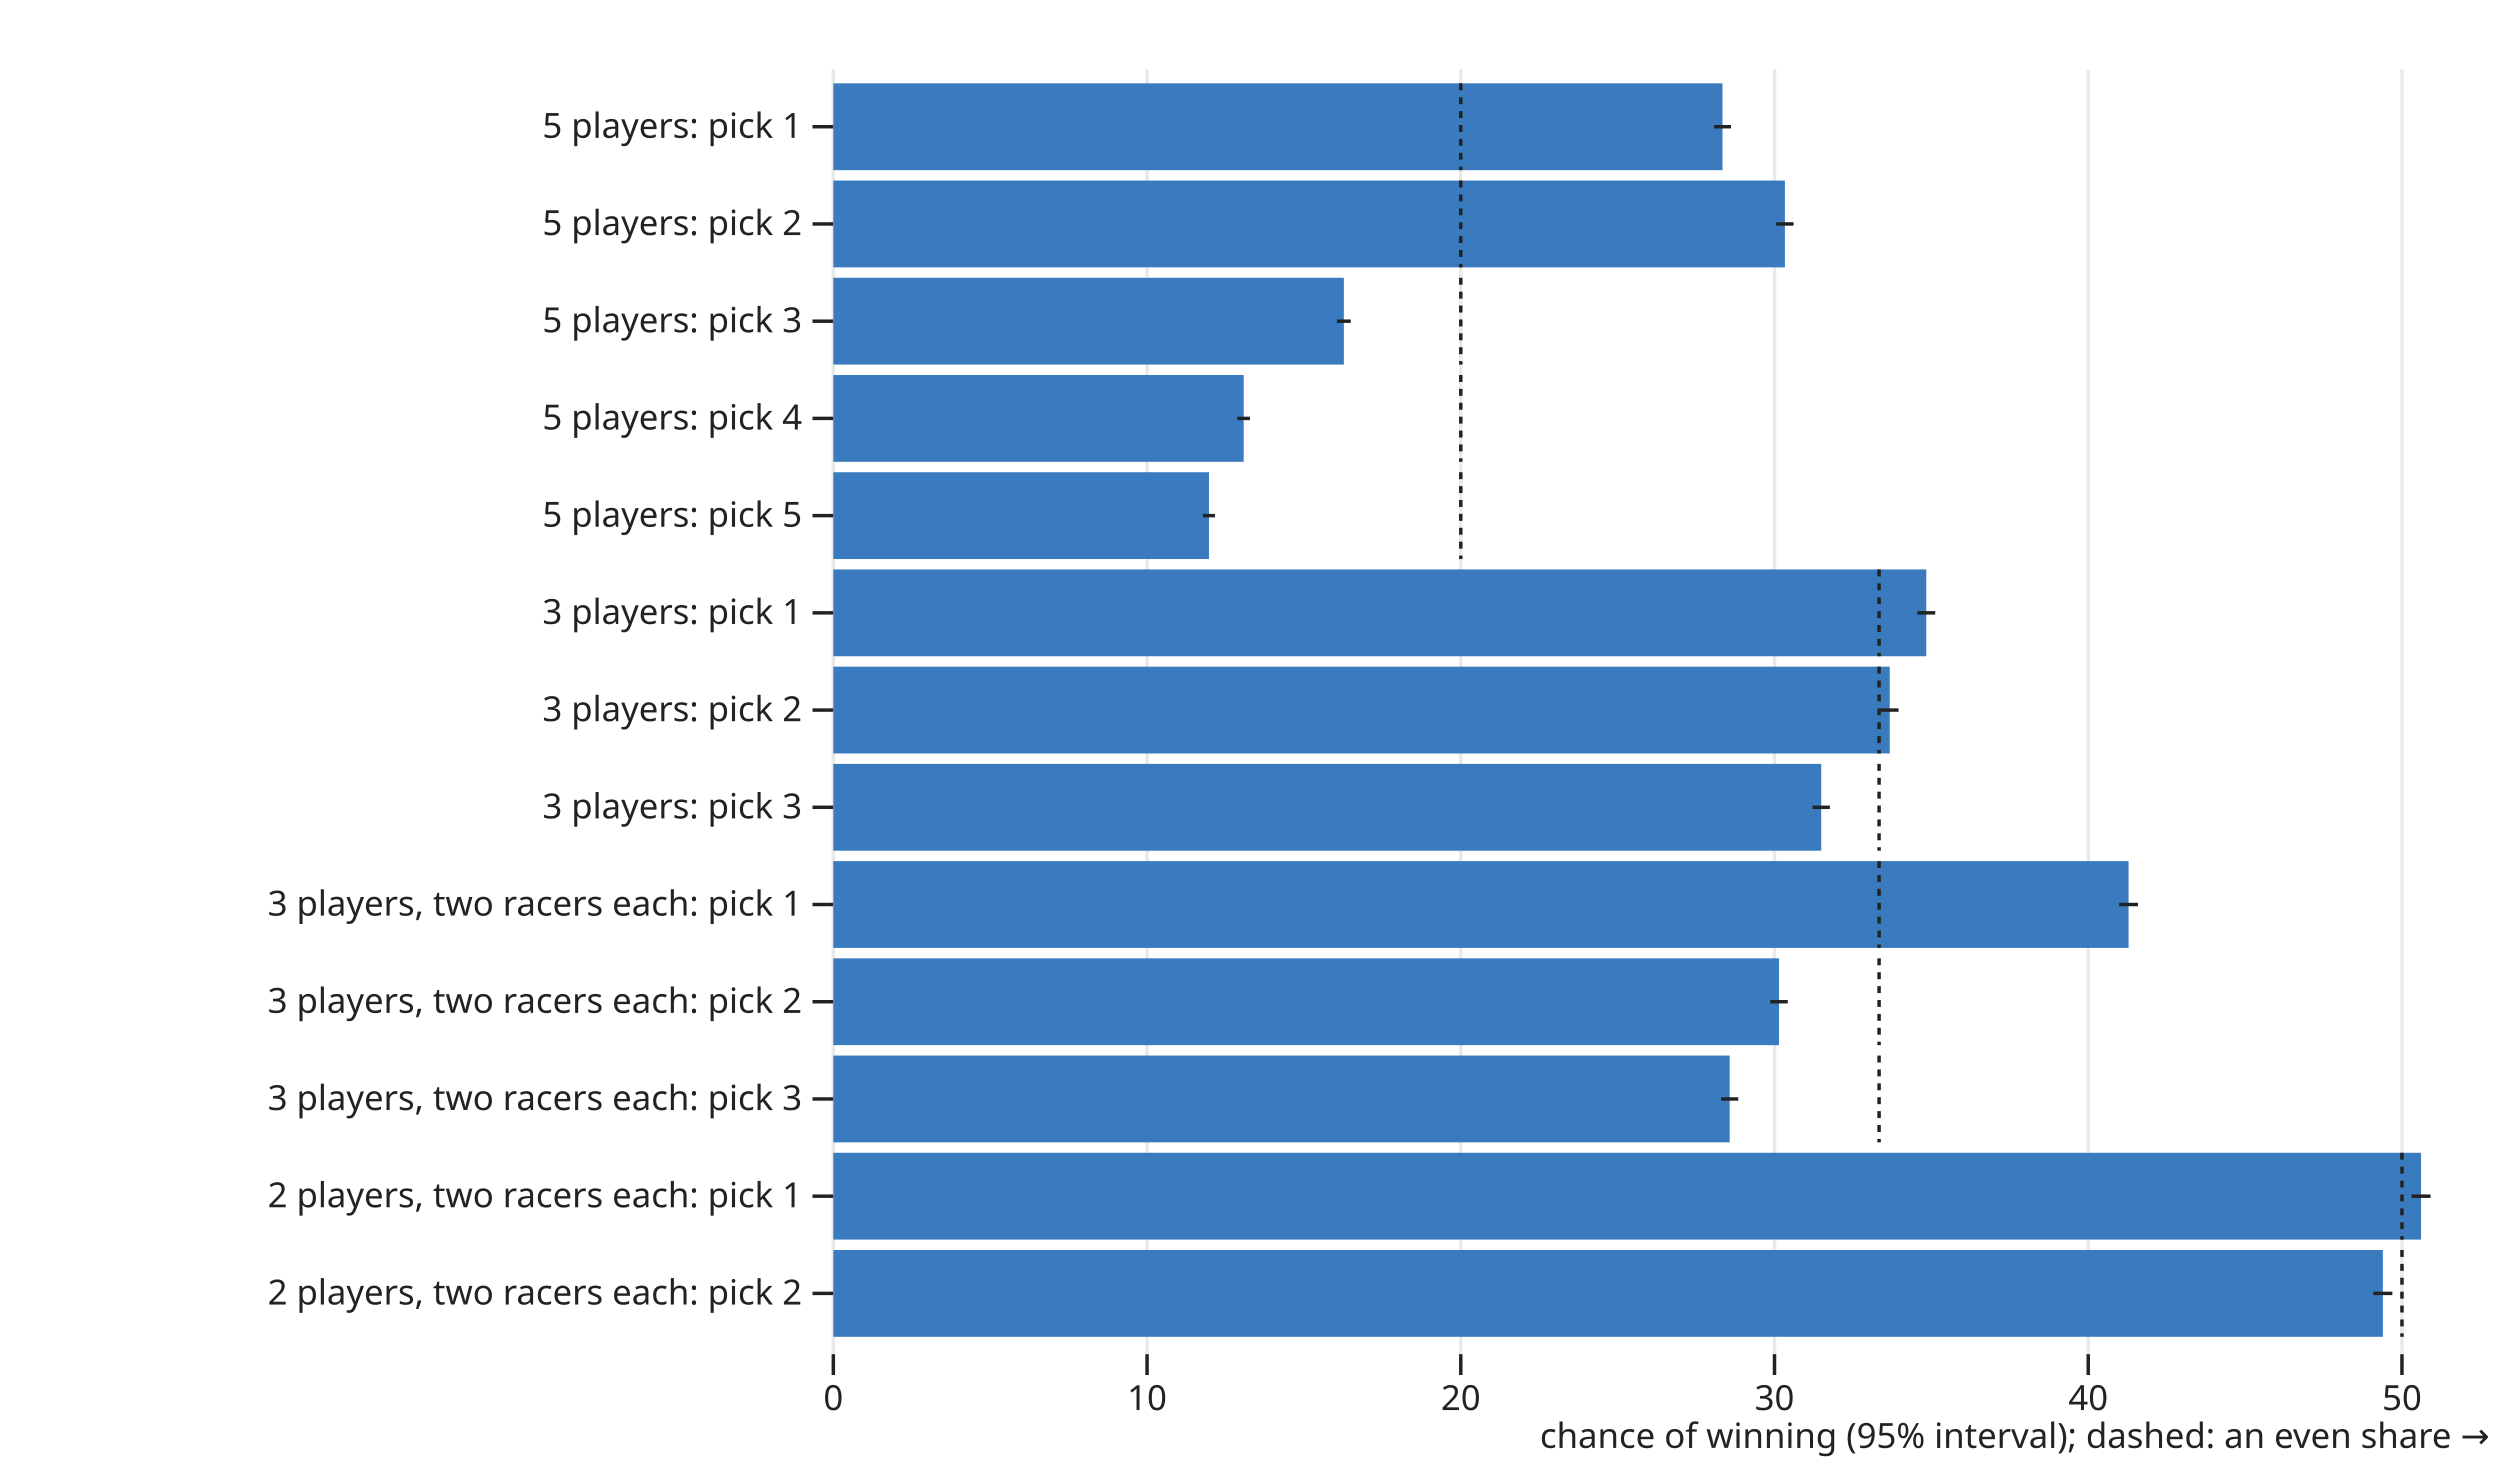
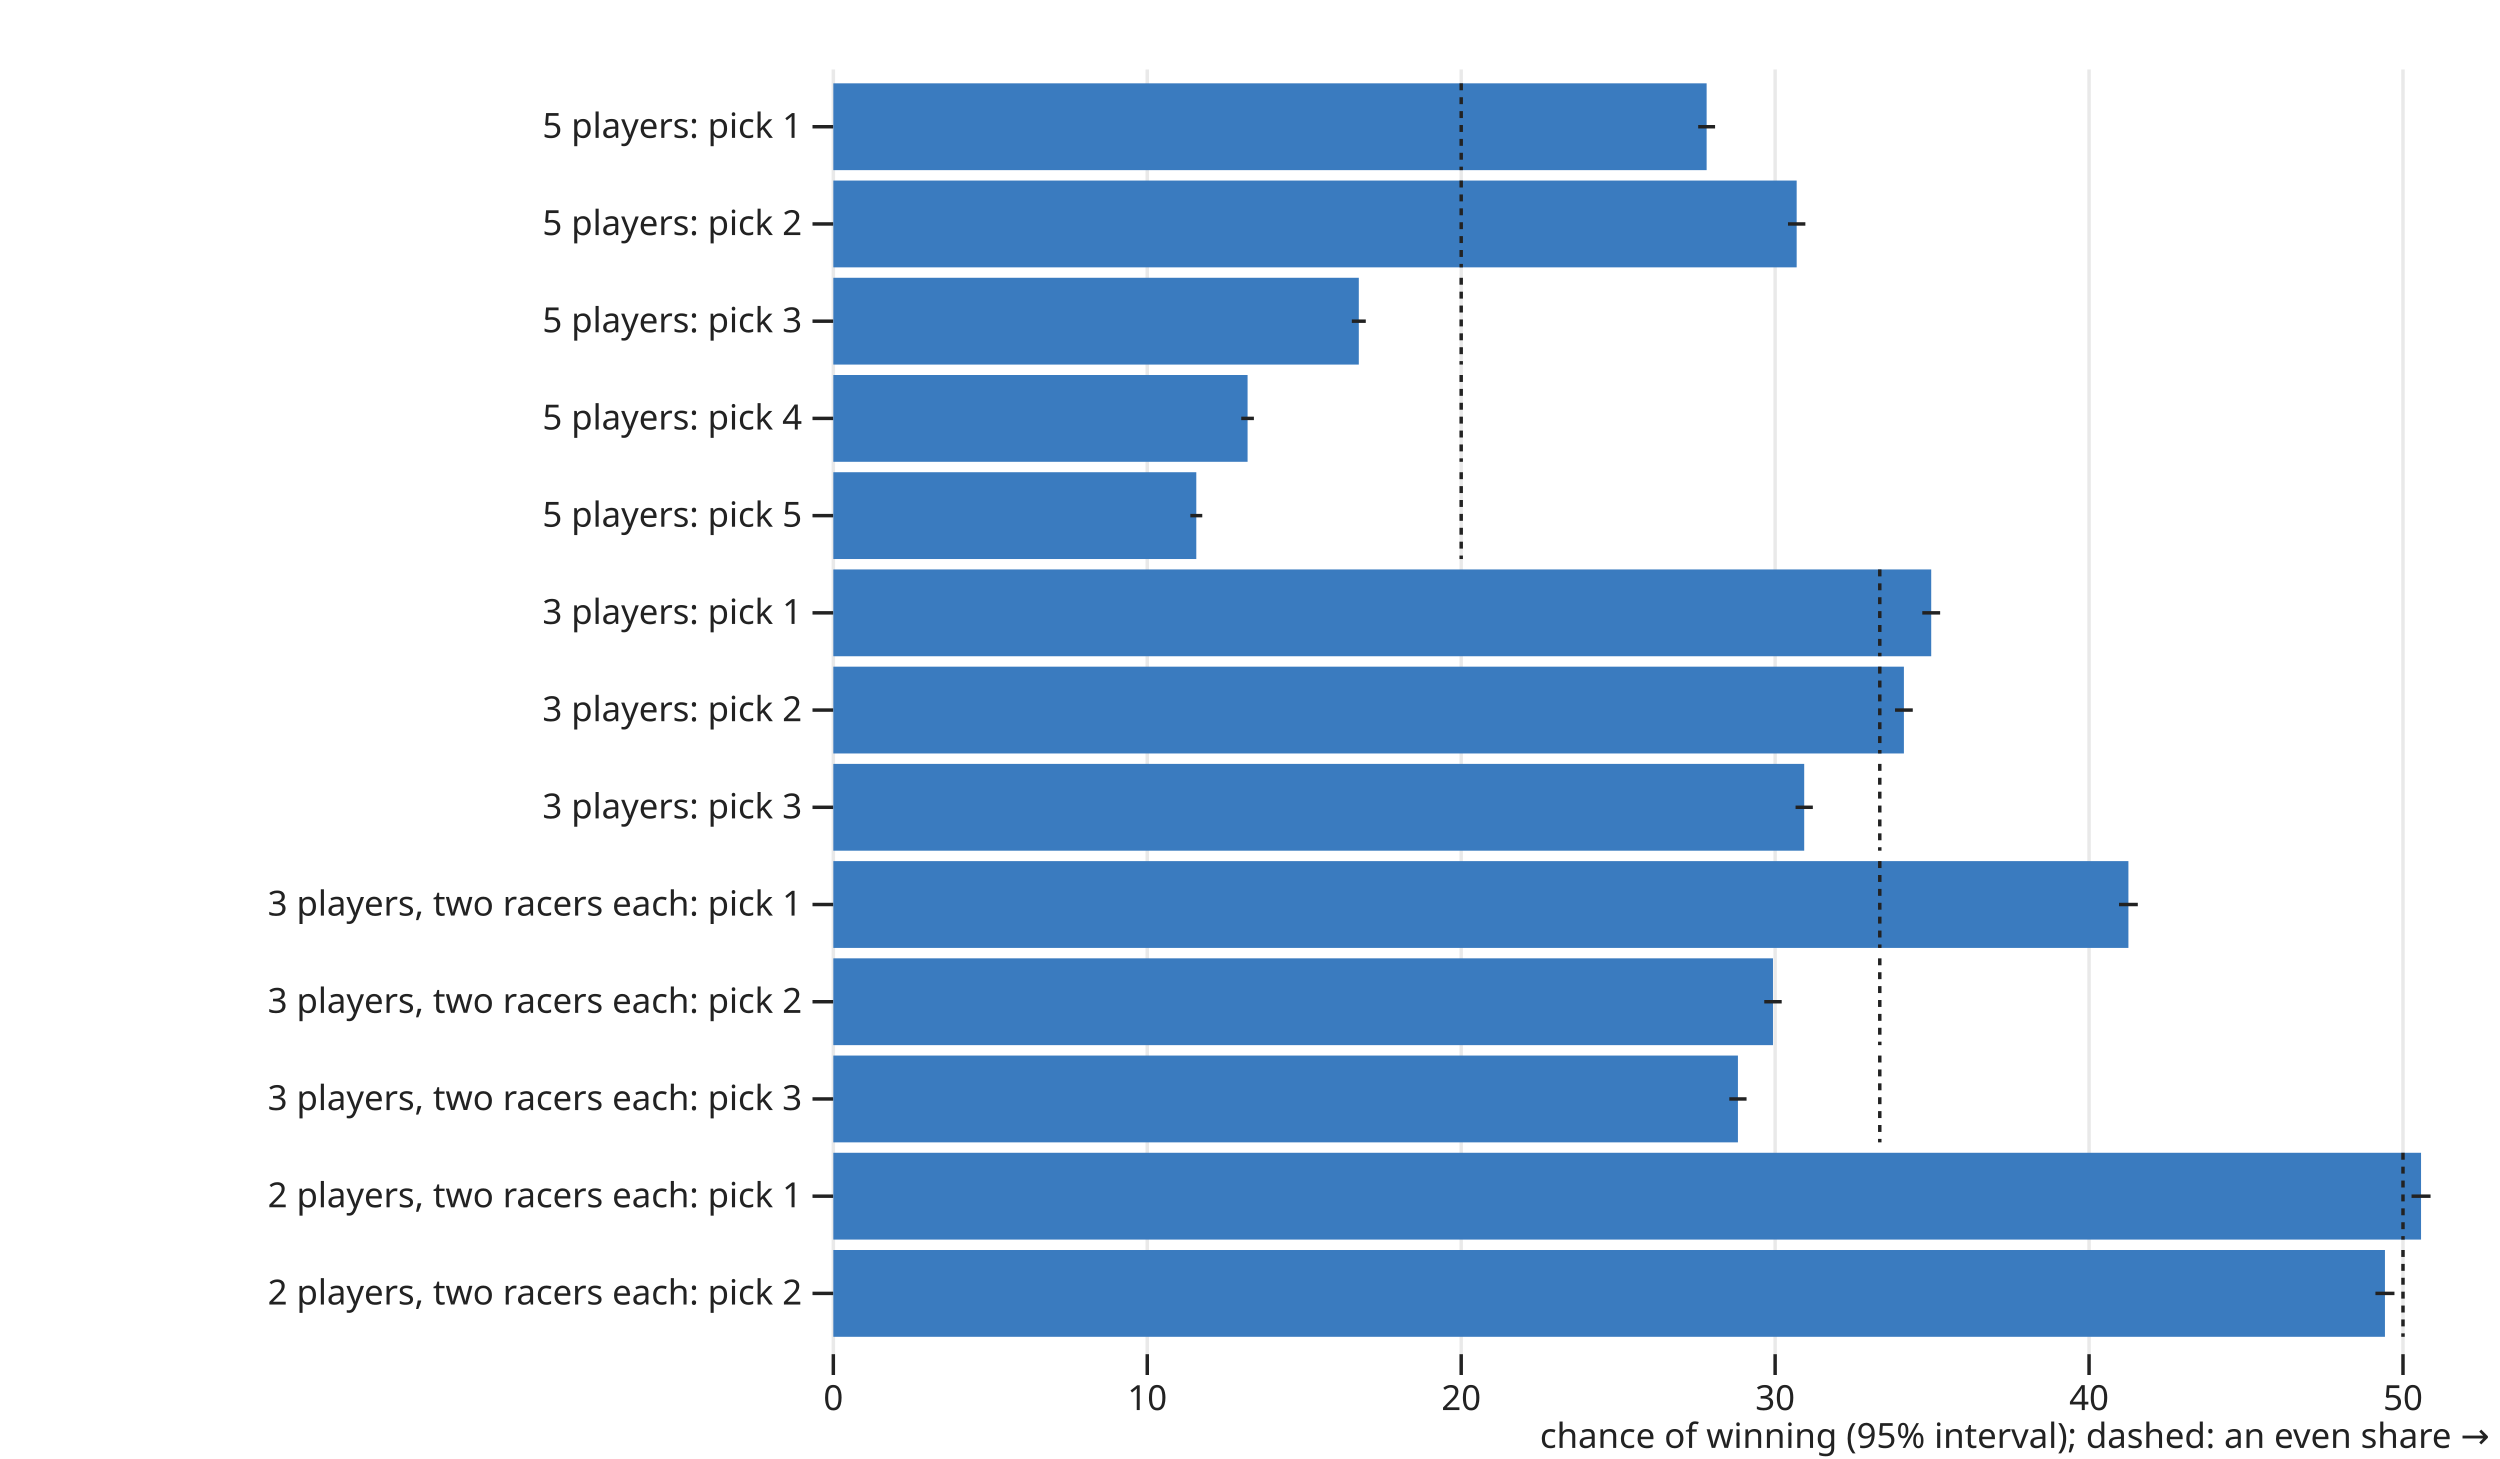
<svg xmlns="http://www.w3.org/2000/svg" class="plot-d6a7b5" fill="currentColor" font-family="system-ui, sans-serif" font-size="10" text-anchor="middle" width="720" height="420" viewBox="0 0 720 420" style="background: white; color: rgb(34, 34, 34);">
  <style>:where(.plot-d6a7b5) {
  --plot-background: white;
  display: block;
  height: auto;
  height: intrinsic;
  max-width: 100%;
}
:where(.plot-d6a7b5 text),
:where(.plot-d6a7b5 tspan) {
  white-space: pre;
}</style>
  <g aria-label="y-axis tick" aria-hidden="true" fill="none" stroke="currentColor" transform="translate(0,12.5)">
    <path transform="translate(240,24)" d="M0,0L-6,0" />
    <path transform="translate(240,52)" d="M0,0L-6,0" />
    <path transform="translate(240,80)" d="M0,0L-6,0" />
    <path transform="translate(240,108)" d="M0,0L-6,0" />
    <path transform="translate(240,136)" d="M0,0L-6,0" />
    <path transform="translate(240,164)" d="M0,0L-6,0" />
    <path transform="translate(240,192)" d="M0,0L-6,0" />
    <path transform="translate(240,220)" d="M0,0L-6,0" />
    <path transform="translate(240,248)" d="M0,0L-6,0" />
    <path transform="translate(240,276)" d="M0,0L-6,0" />
    <path transform="translate(240,304)" d="M0,0L-6,0" />
    <path transform="translate(240,332)" d="M0,0L-6,0" />
    <path transform="translate(240,360)" d="M0,0L-6,0" />
  </g>
  <g aria-label="y-axis tick label" text-anchor="end" transform="translate(-9,12.5)">
    <text y="0.32em" transform="translate(240,24)">5 players: pick 1</text>
    <text y="0.32em" transform="translate(240,52)">5 players: pick 2</text>
    <text y="0.32em" transform="translate(240,80)">5 players: pick 3</text>
    <text y="0.32em" transform="translate(240,108)">5 players: pick 4</text>
    <text y="0.32em" transform="translate(240,136)">5 players: pick 5</text>
    <text y="0.32em" transform="translate(240,164)">3 players: pick 1</text>
    <text y="0.32em" transform="translate(240,192)">3 players: pick 2</text>
    <text y="0.32em" transform="translate(240,220)">3 players: pick 3</text>
    <text y="0.32em" transform="translate(240,248)">3 players, two racers each: pick 1</text>
    <text y="0.32em" transform="translate(240,276)">3 players, two racers each: pick 2</text>
    <text y="0.32em" transform="translate(240,304)">3 players, two racers each: pick 3</text>
    <text y="0.32em" transform="translate(240,332)">2 players, two racers each: pick 1</text>
    <text y="0.32em" transform="translate(240,360)">2 players, two racers each: pick 2</text>
  </g>
  <g aria-label="x-grid" aria-hidden="true" stroke="currentColor" stroke-opacity="0.1">
    <line x1="240" x2="240" y1="20" y2="390" />
-     <line x1="330.353" x2="330.353" y1="20" y2="390" />
-     <line x1="420.706" x2="420.706" y1="20" y2="390" />
-     <line x1="511.059" x2="511.059" y1="20" y2="390" />
-     <line x1="601.412" x2="601.412" y1="20" y2="390" />
-     <line x1="691.766" x2="691.766" y1="20" y2="390" />
+     <line x1="330.412" x2="330.412" y1="20" y2="390" />
+     <line x1="420.825" x2="420.825" y1="20" y2="390" />
+     <line x1="511.237" x2="511.237" y1="20" y2="390" />
+     <line x1="601.65" x2="601.65" y1="20" y2="390" />
+     <line x1="692.062" x2="692.062" y1="20" y2="390" />
  </g>
  <g aria-label="x-axis tick" aria-hidden="true" fill="none" stroke="currentColor">
    <path transform="translate(240,390)" d="M0,0L0,6" />
-     <path transform="translate(330.3531,390)" d="M0,0L0,6" />
-     <path transform="translate(420.7062,390)" d="M0,0L0,6" />
-     <path transform="translate(511.0593,390)" d="M0,0L0,6" />
-     <path transform="translate(601.4124,390)" d="M0,0L0,6" />
-     <path transform="translate(691.7655,390)" d="M0,0L0,6" />
+     <path transform="translate(330.4125,390)" d="M0,0L0,6" />
+     <path transform="translate(420.8249,390)" d="M0,0L0,6" />
+     <path transform="translate(511.2374,390)" d="M0,0L0,6" />
+     <path transform="translate(601.6498,390)" d="M0,0L0,6" />
+     <path transform="translate(692.0623,390)" d="M0,0L0,6" />
  </g>
  <g aria-label="x-axis tick label" font-variant="tabular-nums" transform="translate(0,9)">
    <text y="0.71em" transform="translate(240,390)">0</text>
-     <text y="0.71em" transform="translate(330.3531,390)">10</text>
-     <text y="0.71em" transform="translate(420.7062,390)">20</text>
-     <text y="0.71em" transform="translate(511.0593,390)">30</text>
-     <text y="0.71em" transform="translate(601.4124,390)">40</text>
-     <text y="0.71em" transform="translate(691.7655,390)">50</text>
+     <text y="0.71em" transform="translate(330.4125,390)">10</text>
+     <text y="0.71em" transform="translate(420.8249,390)">20</text>
+     <text y="0.71em" transform="translate(511.2374,390)">30</text>
+     <text y="0.71em" transform="translate(601.6498,390)">40</text>
+     <text y="0.71em" transform="translate(692.0623,390)">50</text>
  </g>
  <g aria-label="x-axis label" text-anchor="end" transform="translate(17,27)">
    <text transform="translate(700,390)">chance of winning (95% interval); dashed: an even share →</text>
  </g>
  <g aria-label="bar" fill="#3a7bbf">
-     <rect x="240" width="256.079" y="24" height="25" />
-     <rect x="240" width="274.054" y="52" height="25" />
-     <rect x="240" width="147.028" y="80" height="25" />
-     <rect x="240" width="118.181" y="108" height="25" />
-     <rect x="240" width="108.189" y="136" height="25" />
-     <rect x="240" width="314.775" y="164" height="25" />
-     <rect x="240" width="304.244" y="192" height="25" />
-     <rect x="240" width="284.511" y="220" height="25" />
-     <rect x="240" width="373.029" y="248" height="25" />
-     <rect x="240" width="272.357" y="276" height="25" />
-     <rect x="240" width="258.145" y="304" height="25" />
-     <rect x="240" width="457.263" y="332" height="25" />
-     <rect x="240" width="446.268" y="360" height="25" />
+     <rect x="240" width="251.51" y="24" height="25" />
+     <rect x="240" width="277.441" y="52" height="25" />
+     <rect x="240" width="151.337" y="80" height="25" />
+     <rect x="240" width="119.302" y="108" height="25" />
+     <rect x="240" width="104.535" y="136" height="25" />
+     <rect x="240" width="316.19" y="164" height="25" />
+     <rect x="240" width="308.325" y="192" height="25" />
+     <rect x="240" width="279.61" y="220" height="25" />
+     <rect x="240" width="372.983" y="248" height="25" />
+     <rect x="240" width="270.618" y="276" height="25" />
+     <rect x="240" width="260.523" y="304" height="25" />
+     <rect x="240" width="457.261" y="332" height="25" />
+     <rect x="240" width="446.864" y="360" height="25" />
  </g>
  <g aria-label="rule" stroke="#222" transform="translate(0,12.5)">
-     <line x1="493.631" x2="498.527" y1="24" y2="24" />
-     <line x1="511.558" x2="516.55" y1="52" y2="52" />
-     <line x1="385.041" x2="389.015" y1="80" y2="80" />
-     <line x1="356.366" x2="359.996" y1="108" y2="108" />
-     <line x1="346.442" x2="349.936" y1="136" y2="136" />
-     <line x1="552.21" x2="557.341" y1="164" y2="164" />
-     <line x1="541.7" x2="546.789" y1="192" y2="192" />
-     <line x1="522.016" x2="527.007" y1="220" y2="220" />
-     <line x1="610.325" x2="615.733" y1="248" y2="248" />
-     <line x1="509.84" x2="514.875" y1="276" y2="276" />
-     <line x1="495.668" x2="500.621" y1="304" y2="304" />
-     <line x1="694.527" x2="700" y1="332" y2="332" />
-     <line x1="683.531" x2="689.004" y1="360" y2="360" />
+     <line x1="489.077" x2="493.942" y1="24" y2="24" />
+     <line x1="514.938" x2="519.944" y1="52" y2="52" />
+     <line x1="389.327" x2="393.347" y1="80" y2="80" />
+     <line x1="357.48" x2="361.124" y1="108" y2="108" />
+     <line x1="342.816" x2="346.254" y1="136" y2="136" />
+     <line x1="553.618" x2="558.762" y1="164" y2="164" />
+     <line x1="545.768" x2="550.881" y1="192" y2="192" />
+     <line x1="517.121" x2="522.098" y1="220" y2="220" />
+     <line x1="610.277" x2="615.689" y1="248" y2="248" />
+     <line x1="508.107" x2="513.129" y1="276" y2="276" />
+     <line x1="498.04" x2="503.007" y1="304" y2="304" />
+     <line x1="694.522" x2="700" y1="332" y2="332" />
+     <line x1="684.125" x2="689.603" y1="360" y2="360" />
  </g>
  <g aria-label="tick" stroke="#222" stroke-dasharray="2,2">
-     <line x1="420.706" x2="420.706" y1="24" y2="49" />
-     <line x1="420.706" x2="420.706" y1="52" y2="77" />
-     <line x1="420.706" x2="420.706" y1="80" y2="105" />
-     <line x1="420.706" x2="420.706" y1="108" y2="133" />
-     <line x1="420.706" x2="420.706" y1="136" y2="161" />
-     <line x1="541.177" x2="541.177" y1="164" y2="189" />
-     <line x1="541.177" x2="541.177" y1="192" y2="217" />
-     <line x1="541.177" x2="541.177" y1="220" y2="245" />
-     <line x1="541.177" x2="541.177" y1="248" y2="273" />
-     <line x1="541.177" x2="541.177" y1="276" y2="301" />
-     <line x1="541.177" x2="541.177" y1="304" y2="329" />
-     <line x1="691.766" x2="691.766" y1="332" y2="357" />
-     <line x1="691.766" x2="691.766" y1="360" y2="385" />
+     <line x1="420.825" x2="420.825" y1="24" y2="49" />
+     <line x1="420.825" x2="420.825" y1="52" y2="77" />
+     <line x1="420.825" x2="420.825" y1="80" y2="105" />
+     <line x1="420.825" x2="420.825" y1="108" y2="133" />
+     <line x1="420.825" x2="420.825" y1="136" y2="161" />
+     <line x1="541.375" x2="541.375" y1="164" y2="189" />
+     <line x1="541.375" x2="541.375" y1="192" y2="217" />
+     <line x1="541.375" x2="541.375" y1="220" y2="245" />
+     <line x1="541.375" x2="541.375" y1="248" y2="273" />
+     <line x1="541.375" x2="541.375" y1="276" y2="301" />
+     <line x1="541.375" x2="541.375" y1="304" y2="329" />
+     <line x1="692.062" x2="692.062" y1="332" y2="357" />
+     <line x1="692.062" x2="692.062" y1="360" y2="385" />
  </g>
</svg>
